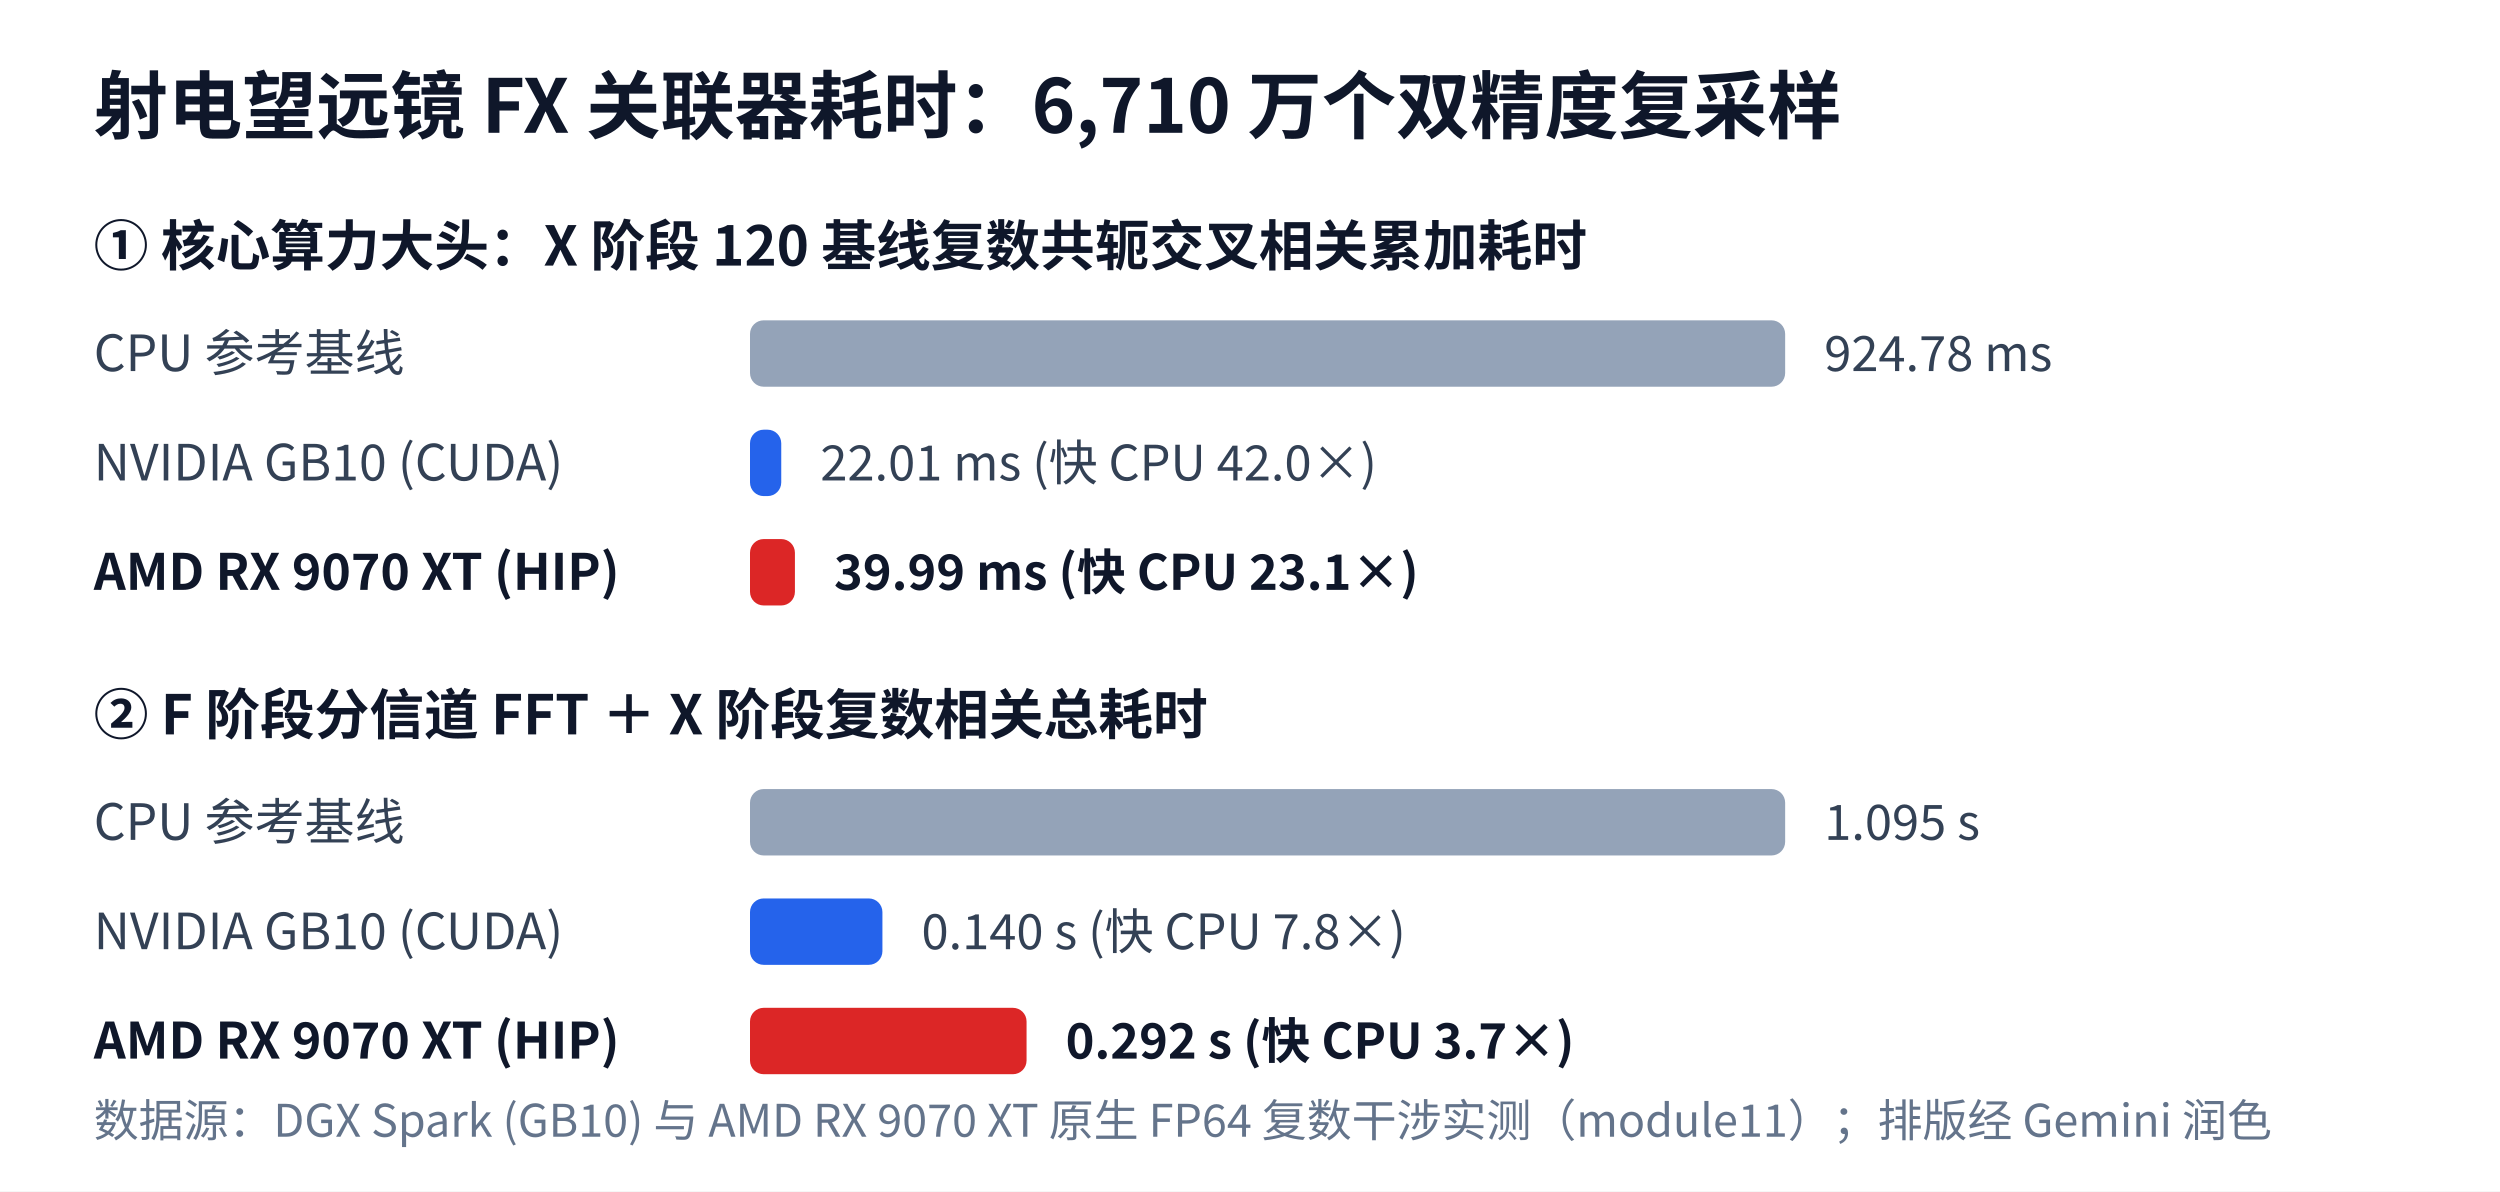
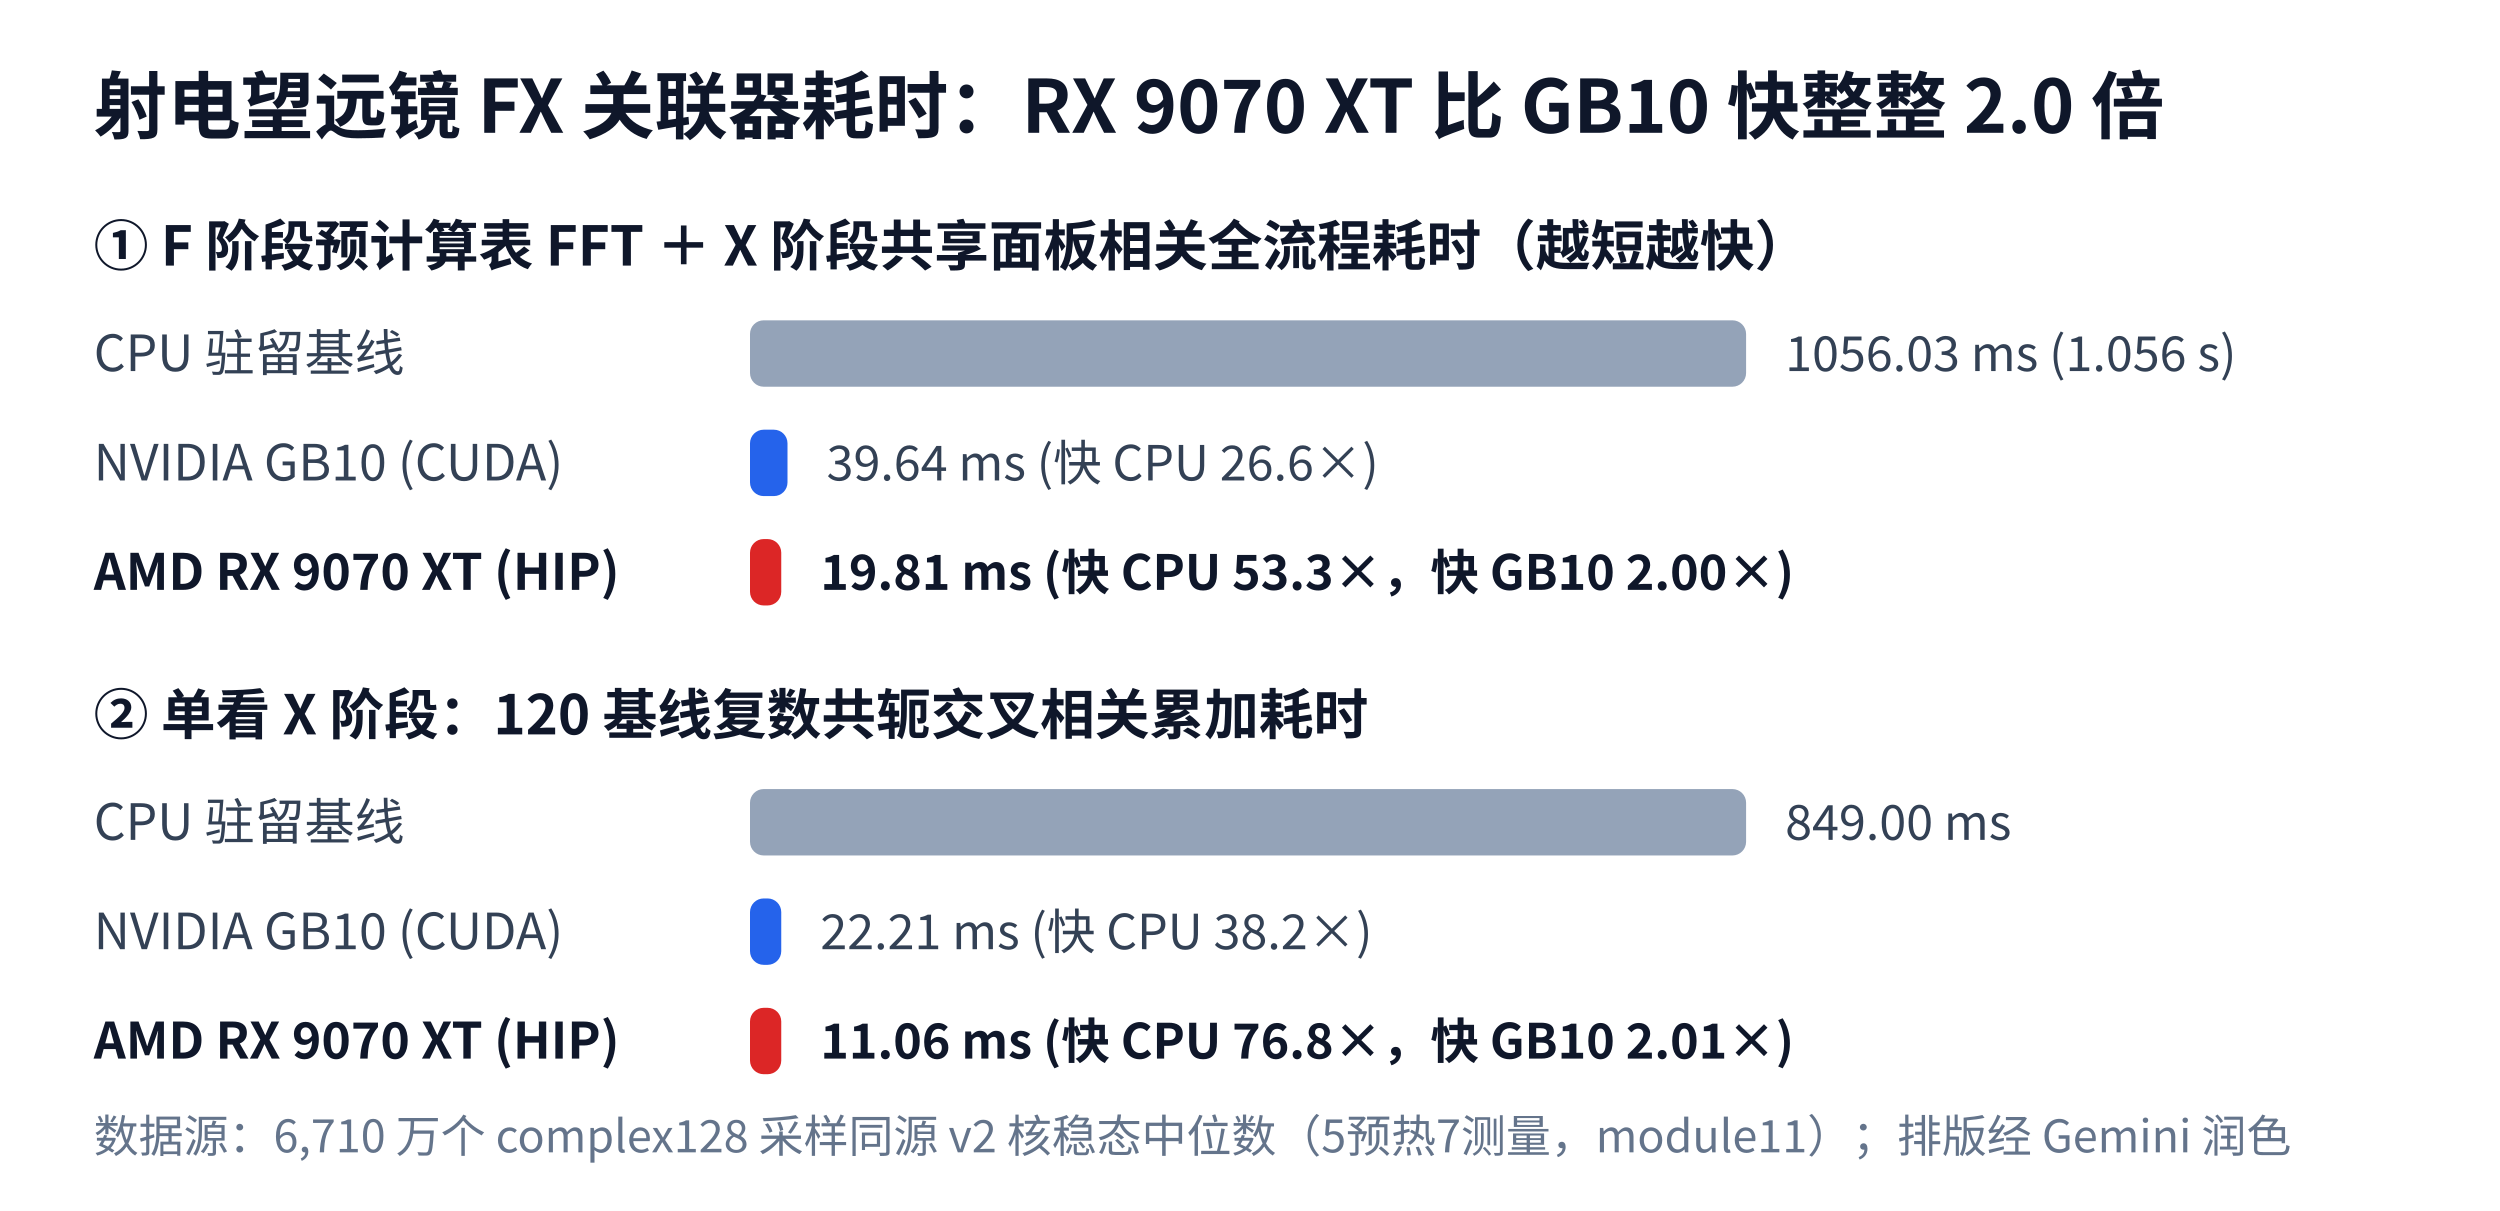
- <svg xmlns="http://www.w3.org/2000/svg" width="640" height="305" viewBox="0 0 640 305" font-family="'WenQuanYi Micro Hei','Noto Sans CJK SC',sans-serif">
-   <rect width="640" height="305" fill="#ffffff" />
-   <text x="24" y="34" font-size="19" font-weight="bold" fill="#0f172a">射电望远镜 FX 关联器耗时：6,710 万个双精度复采样</text>
-   <text x="24" y="68" font-size="14" font-weight="bold" fill="#0f172a">① 核心算力大头：X 阶段 120 基线复数共轭交叉相关累加耗时</text>
-   <text x="24" y="95" font-size="12.8" font-weight="normal" fill="#334155">CPU 参考基线</text>
-   <rect x="192" y="82" width="265.0" height="17" rx="3.5" fill="#94a3b8" />
-   <text x="467.0" y="95" font-size="12.5" font-weight="normal" fill="#334155">924.78 ms</text>
+ <svg xmlns="http://www.w3.org/2000/svg" width="640" height="310" viewBox="0 0 640 310" font-family="'WenQuanYi Micro Hei','Noto Sans CJK SC',sans-serif">
+   <rect width="640" height="310" fill="#ffffff" />
+   <text x="24" y="34" font-size="18.8" font-weight="bold" fill="#0f172a">射电望远镜 FX 关联器耗时：RX 9070 XT 比 GB10 快整整 2.0 倍</text>
+   <text x="24" y="68" font-size="14" font-weight="bold" fill="#0f172a">① F 阶段预计算表 FFT ＋ X 阶段共享面板相关全流程耗时（越短越快）</text>
+   <text x="24" y="95" font-size="12.8" font-weight="normal" fill="#334155">CPU 驻留基线</text>
+   <rect x="192" y="82" width="255.0" height="17" rx="3.5" fill="#94a3b8" />
+   <text x="457.0" y="95" font-size="12.4" font-weight="normal" fill="#334155">1056.03 ms (1.056 s)</text>
  <text x="24" y="123" font-size="12.8" font-weight="normal" fill="#334155">NVIDIA GB10 (CUDA)</text>
-   <rect x="192" y="110" width="8.0" height="17" rx="3.5" fill="#2563eb" />
-   <text x="210.0" y="123" font-size="12.5" font-weight="normal" fill="#334155">22.01 ms  (快 CPU 42.0×)</text>
+   <rect x="192" y="110" width="9.6" height="17" rx="3.5" fill="#2563eb" />
+   <text x="211.6" y="123" font-size="12.4" font-weight="normal" fill="#334155">39.64 ms  (快 CPU 26.6×)</text>
  <text x="24" y="151" font-size="12.8" font-weight="bold" fill="#0f172a">AMD RX 9070 XT (HIP)</text>
-   <rect x="192" y="138" width="11.5" height="17" rx="3.5" fill="#dc2626" />
-   <text x="213.5" y="151" font-size="12.5" font-weight="bold" fill="#0f172a">39.99 ms  (快 CPU 23.1×)</text>
-   <text x="24" y="188" font-size="14" font-weight="bold" fill="#0f172a">② F 阶段分信道 FFT ＋ X 阶段复数相关总耗时</text>
-   <text x="24" y="215" font-size="12.8" font-weight="normal" fill="#334155">CPU 参考基线</text>
-   <rect x="192" y="202" width="265.0" height="17" rx="3.5" fill="#94a3b8" />
-   <text x="467.0" y="215" font-size="12.5" font-weight="normal" fill="#334155">1.095 s</text>
+   <rect x="192" y="138" width="8.0" height="17" rx="3.5" fill="#dc2626" />
+   <text x="210.0" y="151" font-size="12.4" font-weight="bold" fill="#0f172a">19.81 ms  (快 CPU 53.3×，快 GB10 2.00×)</text>
+   <text x="24" y="188" font-size="14" font-weight="bold" fill="#0f172a">② 单看 X 阶段：120 基线复数共轭交叉相关累加耗时</text>
+   <text x="24" y="215" font-size="12.8" font-weight="normal" fill="#334155">CPU 驻留基线</text>
+   <rect x="192" y="202" width="255.0" height="17" rx="3.5" fill="#94a3b8" />
+   <text x="457.0" y="215" font-size="12.4" font-weight="normal" fill="#334155">849.00 ms</text>
  <text x="24" y="243" font-size="12.8" font-weight="normal" fill="#334155">NVIDIA GB10 (CUDA)</text>
-   <rect x="192" y="230" width="33.9" height="17" rx="3.5" fill="#2563eb" />
-   <text x="235.9" y="243" font-size="12.5" font-weight="normal" fill="#334155">0.140 s  (快 CPU 7.8×)</text>
+   <rect x="192" y="230" width="8.0" height="17" rx="3.5" fill="#2563eb" />
+   <text x="210.0" y="243" font-size="12.4" font-weight="normal" fill="#334155">22.21 ms  (快 CPU 38.2×)</text>
  <text x="24" y="271" font-size="12.8" font-weight="bold" fill="#0f172a">AMD RX 9070 XT (HIP)</text>
-   <rect x="192" y="258" width="70.8" height="17" rx="3.5" fill="#dc2626" />
-   <text x="272.8" y="271" font-size="12.5" font-weight="bold" fill="#0f172a">0.292 s  (快 CPU 3.7×)</text>
-   <text x="24" y="291" font-size="11.5" fill="#64748b">数据源：DGX Spark (GB10) 与 AMD RX 9070 XT 原生 FP64 复数干涉实测（module11）；排版经 Gemini 润色</text>
+   <rect x="192" y="258" width="8.0" height="17" rx="3.5" fill="#dc2626" />
+   <text x="210.0" y="271" font-size="12.4" font-weight="bold" fill="#0f172a">11.06 ms  (快 CPU 76.8×，快 GB10 2.01×)</text>
+   <text x="24" y="295" font-size="11.5" fill="#64748b">数据源：6,710 万个 complex128 采样同源 v2 核稳态中位数（5预热7测量，module11）；排版经 Gemini 润色</text>
</svg>
